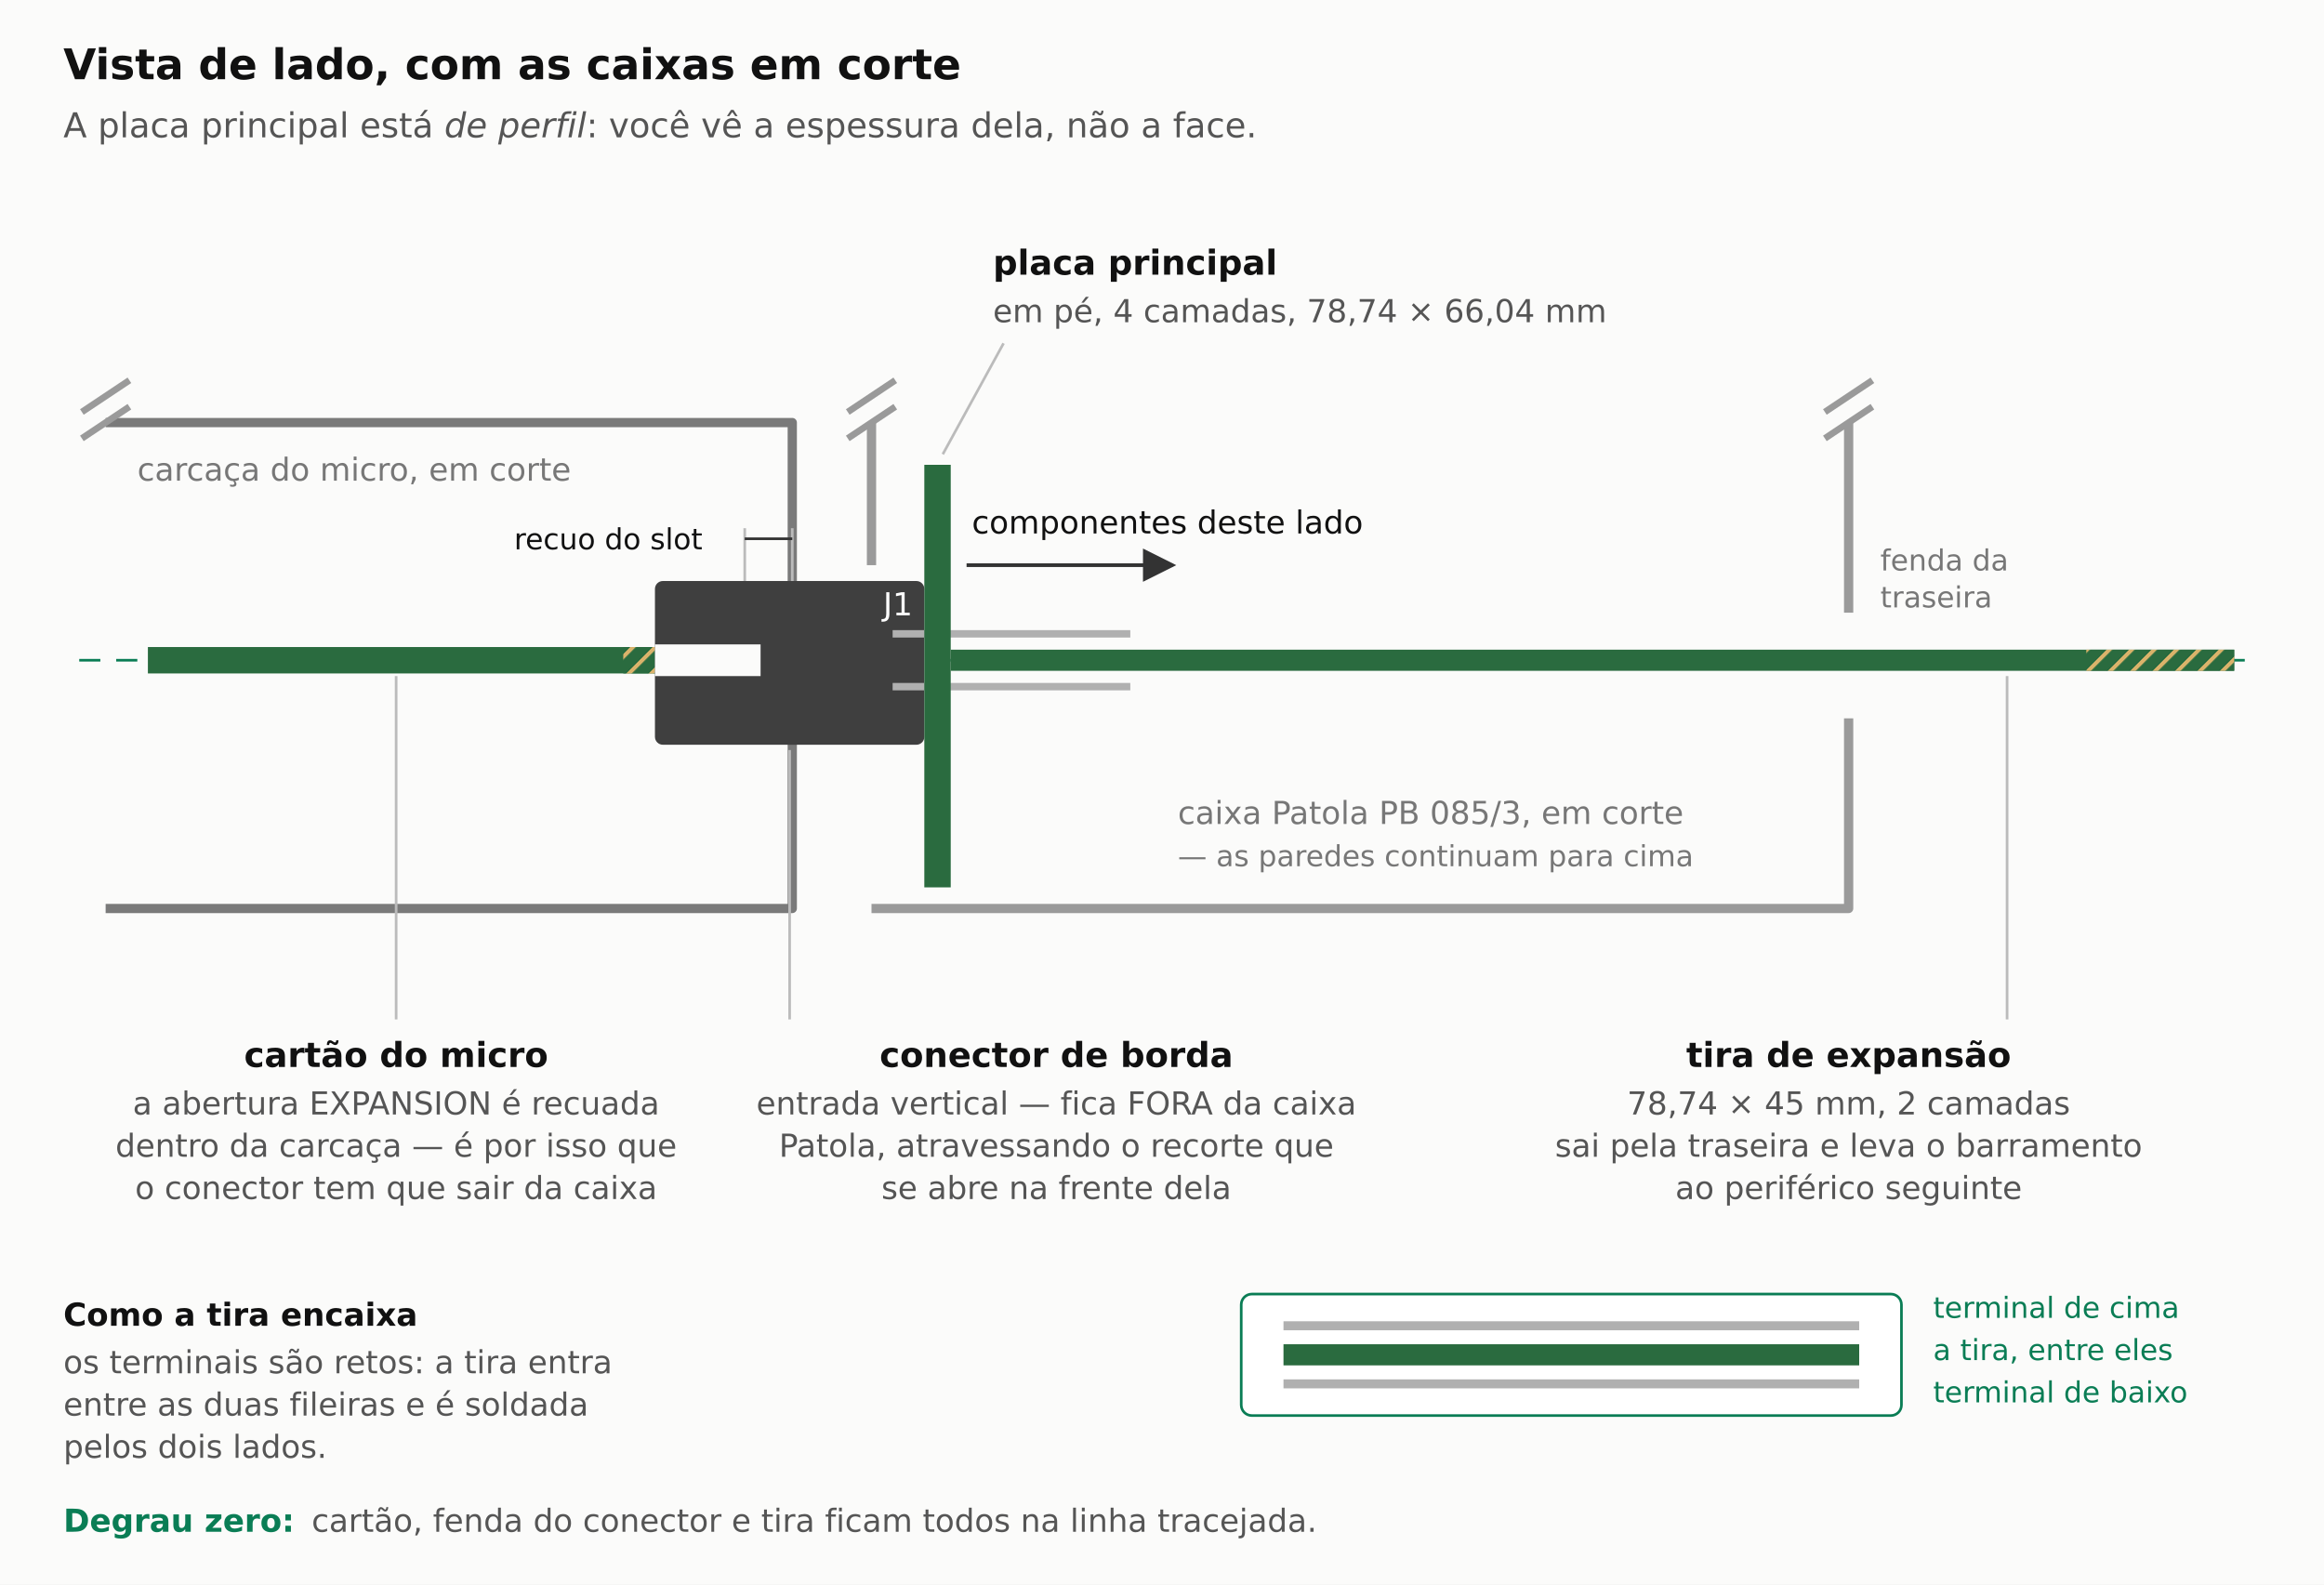
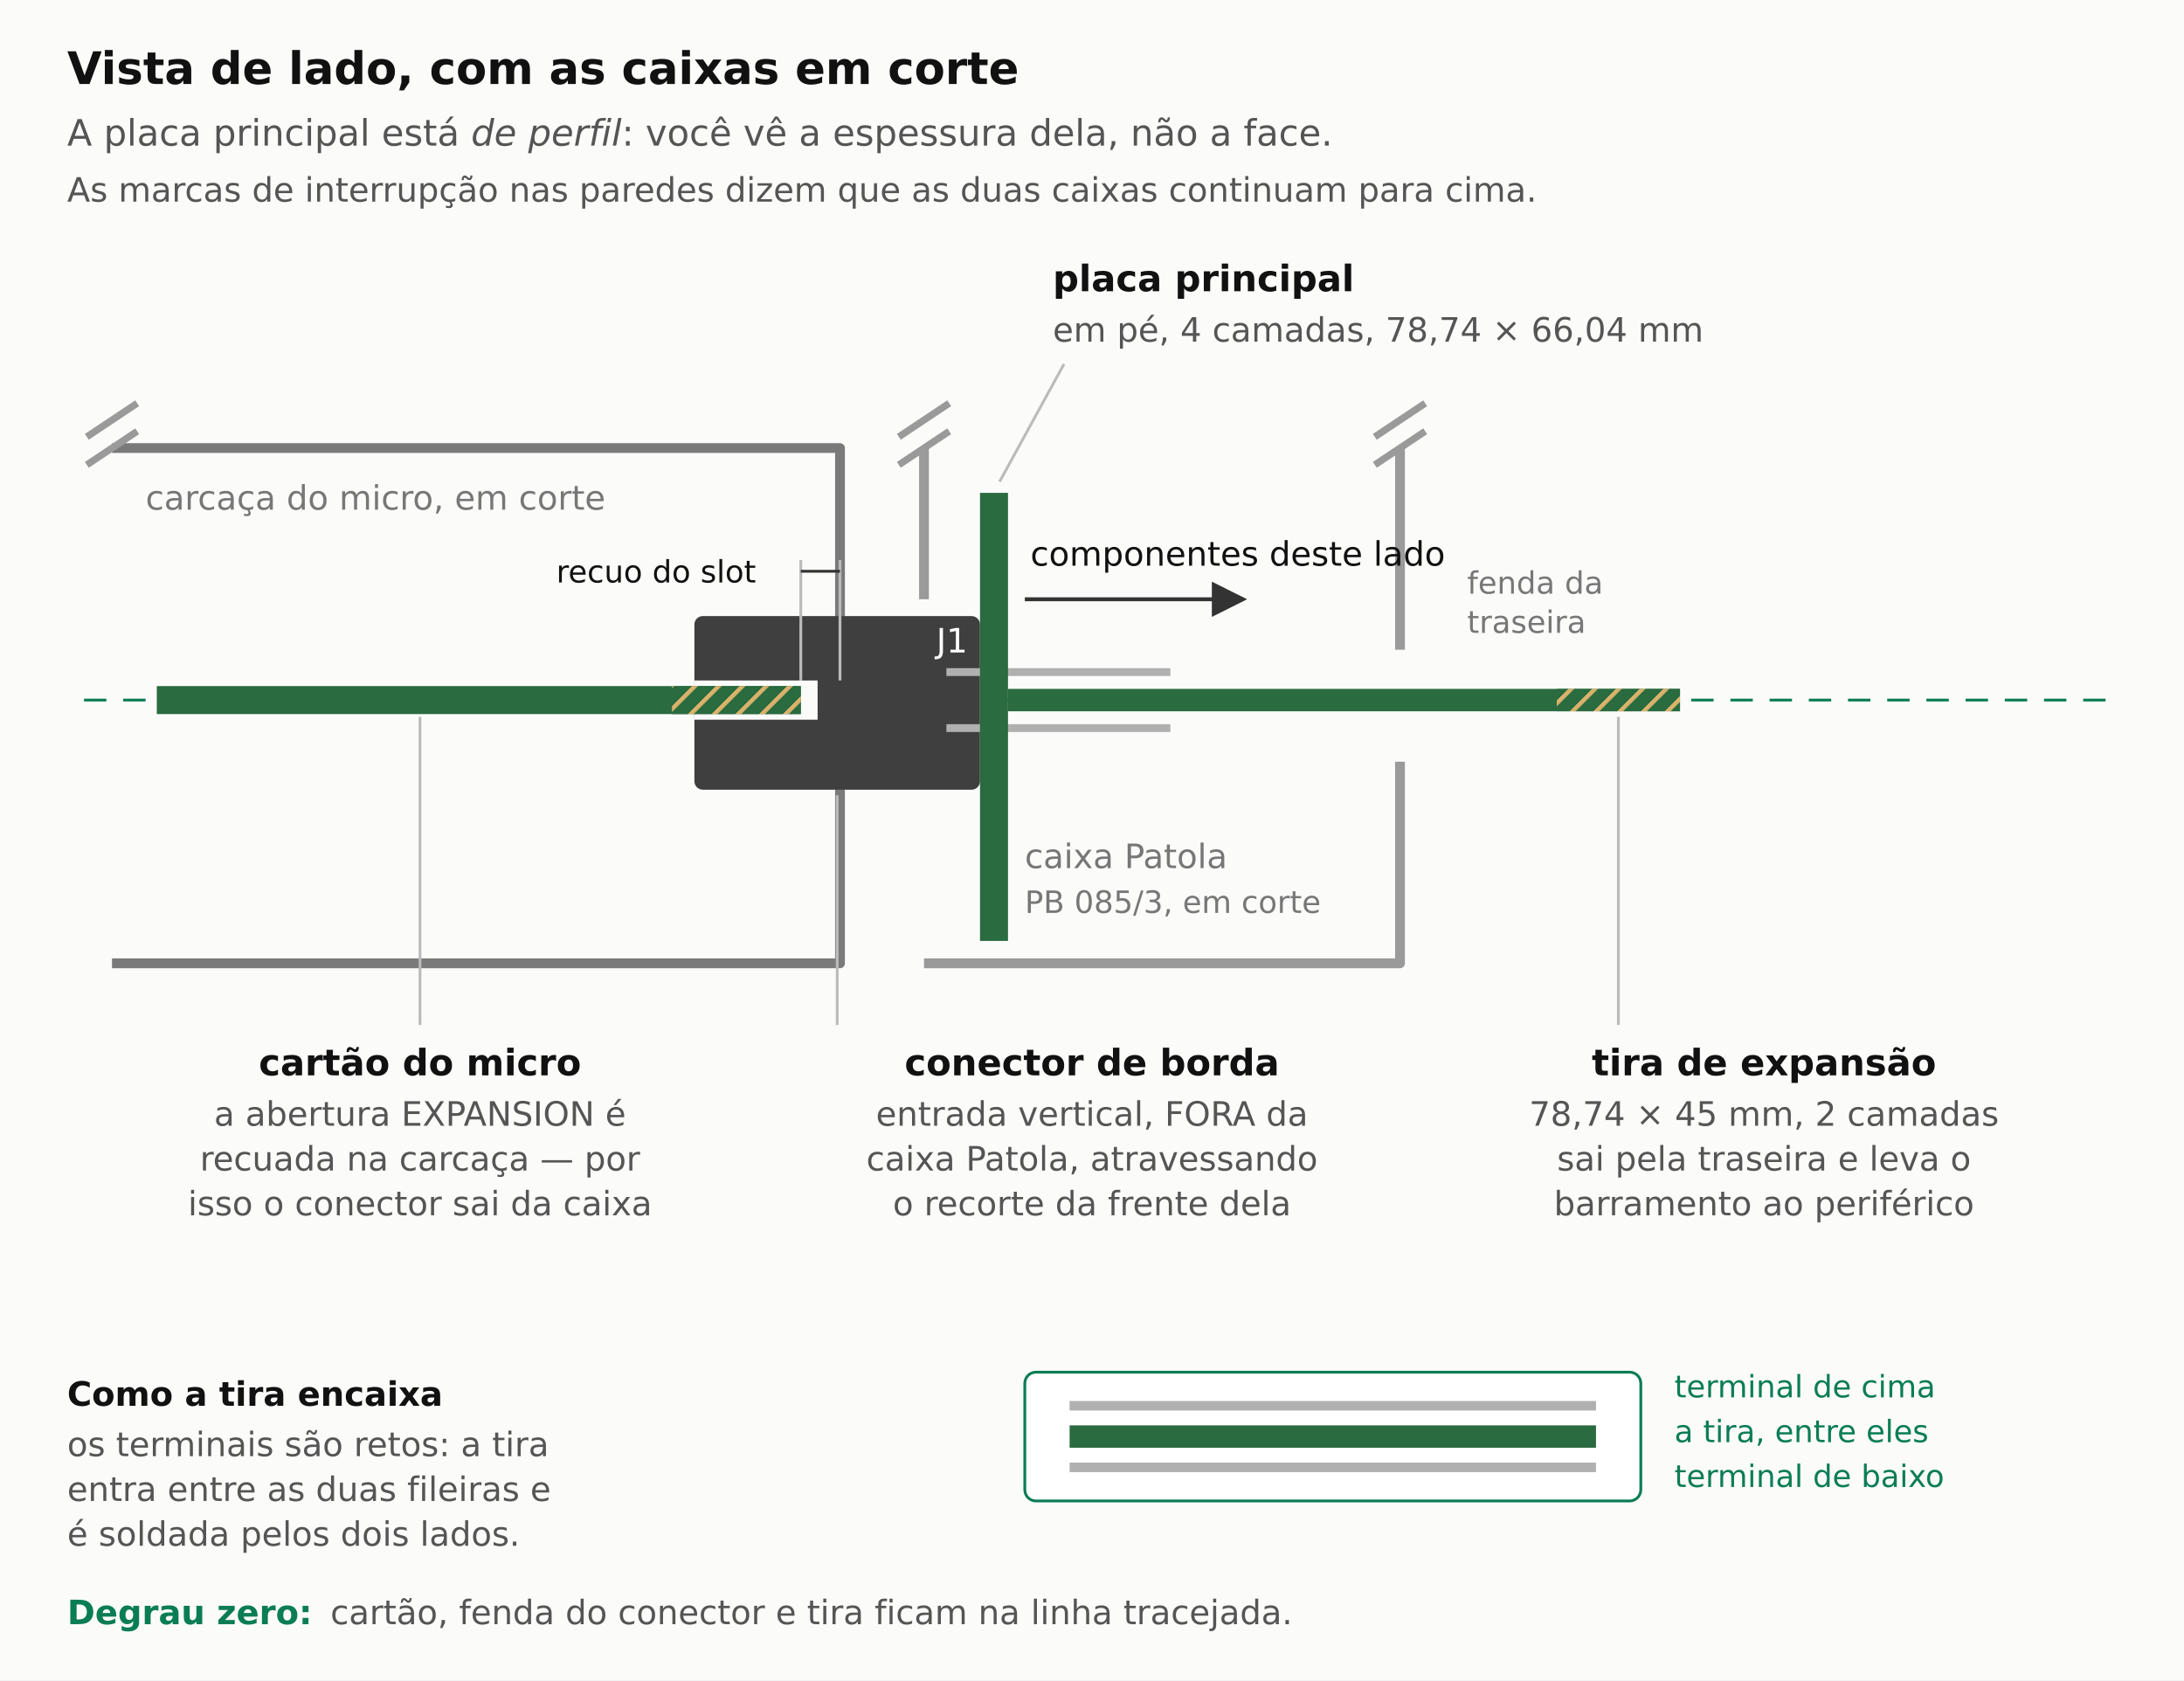
- <svg xmlns="http://www.w3.org/2000/svg" viewBox="0 0 880 600" width="880" height="600" font-family="DejaVu Sans, Verdana, sans-serif" font-size="13">
-   <rect width="880" height="600" fill="#fbfbfa" />
+ <svg xmlns="http://www.w3.org/2000/svg" viewBox="0 0 780 600" width="780" height="600" font-family="DejaVu Sans, Verdana, sans-serif" font-size="13">
+   <rect width="780" height="600" fill="#fbfbfa" />
  <defs>
    <marker id="seta" markerWidth="9" markerHeight="9" refX="8" refY="4.5" orient="auto">
      <path d="M0 0 L9 4.5 L0 9 z" fill="#333" />
    </marker>
    <pattern id="ouro" width="6" height="6" patternTransform="rotate(45)" patternUnits="userSpaceOnUse">
      <rect width="6" height="6" fill="#2a6b3f" />
      <line x1="0" y1="0" x2="0" y2="6" stroke="#d8b26a" stroke-width="3" />
    </pattern>
    <g id="quebra">
      <line x1="-9" y1="6" x2="9" y2="-6" stroke="#9a9a9a" stroke-width="2.5" />
      <line x1="-9" y1="16" x2="9" y2="4" stroke="#9a9a9a" stroke-width="2.5" />
    </g>
  </defs>
  <text x="24" y="30" font-size="16" font-weight="bold" fill="#111">
    Vista de lado, com as caixas em corte</text>
  <text x="24" y="52" fill="#555">
    A placa principal está <tspan font-style="italic">de perfil</tspan>: você vê
    a espessura dela, não a face.</text>
-   <line x1="30" y1="250" x2="856" y2="250" stroke="#0a7d55" stroke-width="1" stroke-dasharray="8 6" />
+   <text x="24" y="72" fill="#555" font-size="12">As marcas de interrupção nas paredes
+     dizem que as duas caixas continuam para cima.</text>
+   <line x1="30" y1="250" x2="756" y2="250" stroke="#0a7d55" stroke-width="1" stroke-dasharray="8 6" />
  <path d="M40 160 L300 160 L300 232 M300 272 L300 344 L40 344" fill="none" stroke="#7a7a7a" stroke-width="3.5" stroke-linejoin="round" />
  <use href="#quebra" x="40" y="150" />
  <text x="52" y="182" fill="#777" font-size="12">carcaça do micro, em corte</text>
-   <rect x="56" y="245" width="226" height="10" fill="#2a6b3f" />
-   <rect x="236" y="245" width="46" height="10" fill="url(#ouro)" />
-   <line x1="282" y1="245" x2="282" y2="200" stroke="#bbb" stroke-width="1" />
-   <line x1="300" y1="245" x2="300" y2="200" stroke="#bbb" stroke-width="1" />
-   <line x1="282" y1="204" x2="300" y2="204" stroke="#333" stroke-width="1" />
-   <text x="266" y="208" fill="#111" font-size="11" text-anchor="end">recuo do slot</text>
  <rect x="248" y="220" width="102" height="62" rx="3" fill="#3f3f3f" />
-   <rect x="248" y="244" width="40" height="12" fill="#fbfbfa" />
+   <rect x="248" y="243" width="44" height="14" fill="#fbfbfa" />
+   <rect x="56" y="245" width="230" height="10" fill="#2a6b3f" />
+   <rect x="240" y="245" width="46" height="10" fill="url(#ouro)" />
  <text x="340" y="233" fill="#fff" font-size="12" text-anchor="middle">J1</text>
-   <line x1="338" y1="240" x2="428" y2="240" stroke="#b0b0b0" stroke-width="2.8" />
-   <line x1="338" y1="260" x2="428" y2="260" stroke="#b0b0b0" stroke-width="2.8" />
+   <line x1="286" y1="243" x2="286" y2="200" stroke="#bbb" stroke-width="1" />
+   <line x1="300" y1="243" x2="300" y2="200" stroke="#bbb" stroke-width="1" />
+   <line x1="286" y1="204" x2="300" y2="204" stroke="#333" stroke-width="1" />
+   <text x="270" y="208" fill="#111" font-size="11" text-anchor="end">recuo do slot</text>
+   <line x1="338" y1="240" x2="418" y2="240" stroke="#b0b0b0" stroke-width="2.8" />
+   <line x1="338" y1="260" x2="418" y2="260" stroke="#b0b0b0" stroke-width="2.8" />
  <path d="M330 160 L330 214" fill="none" stroke="#9a9a9a" stroke-width="3.5" />
-   <path d="M330 344 L700 344 L700 272 M700 232 L700 160" fill="none" stroke="#9a9a9a" stroke-width="3.5" stroke-linejoin="round" />
+   <path d="M330 344 L500 344 L500 272 M500 232 L500 160" fill="none" stroke="#9a9a9a" stroke-width="3.5" stroke-linejoin="round" />
  <use href="#quebra" x="330" y="150" />
-   <use href="#quebra" x="700" y="150" />
-   <text x="446" y="312" fill="#777" font-size="12">caixa Patola PB 085/3, em corte</text>
-   <text x="446" y="328" fill="#777" font-size="11">— as paredes continuam para cima</text>
-   <text x="712" y="216" fill="#777" font-size="11">fenda da</text>
-   <text x="712" y="230" fill="#777" font-size="11">traseira</text>
+   <use href="#quebra" x="500" y="150" />
+   <text x="366" y="310" fill="#777" font-size="12">caixa Patola</text>
+   <text x="366" y="326" fill="#777" font-size="11">PB 085/3, em corte</text>
+   <text x="524" y="212" fill="#777" font-size="11">fenda da</text>
+   <text x="524" y="226" fill="#777" font-size="11">traseira</text>
  <rect x="350" y="176" width="10" height="160" fill="#2a6b3f" />
  <text x="376" y="104" fill="#111" font-weight="bold">placa principal</text>
  <text x="376" y="122" fill="#555" font-size="12">em pé, 4 camadas, 78,74 × 66,04 mm</text>
  <line x1="380" y1="130" x2="357" y2="172" stroke="#bbb" stroke-width="1" />
  <text x="368" y="202" fill="#111" font-size="12">componentes deste lado</text>
  <line x1="366" y1="214" x2="444" y2="214" stroke="#333" stroke-width="1.4" marker-end="url(#seta)" />
-   <rect x="360" y="246" width="486" height="8" fill="#2a6b3f" />
-   <rect x="790" y="246" width="56" height="8" fill="url(#ouro)" />
-   <line x1="150" y1="256" x2="150" y2="386" stroke="#bbb" stroke-width="1" />
-   <text x="150" y="404" fill="#111" font-weight="bold" text-anchor="middle">cartão do micro</text>
-   <text x="150" y="422" fill="#555" font-size="12" text-anchor="middle">a abertura EXPANSION é recuada</text>
-   <text x="150" y="438" fill="#555" font-size="12" text-anchor="middle">dentro da carcaça — é por isso que</text>
-   <text x="150" y="454" fill="#555" font-size="12" text-anchor="middle">o conector tem que sair da caixa</text>
-   <line x1="299" y1="284" x2="299" y2="386" stroke="#bbb" stroke-width="1" />
-   <text x="400" y="404" fill="#111" font-weight="bold" text-anchor="middle">conector de borda</text>
-   <text x="400" y="422" fill="#555" font-size="12" text-anchor="middle">entrada vertical — fica FORA da caixa</text>
-   <text x="400" y="438" fill="#555" font-size="12" text-anchor="middle">Patola, atravessando o recorte que</text>
-   <text x="400" y="454" fill="#555" font-size="12" text-anchor="middle">se abre na frente dela</text>
-   <line x1="760" y1="256" x2="760" y2="386" stroke="#bbb" stroke-width="1" />
-   <text x="700" y="404" fill="#111" font-weight="bold" text-anchor="middle">tira de expansão</text>
-   <text x="700" y="422" fill="#555" font-size="12" text-anchor="middle">78,74 × 45 mm, 2 camadas</text>
-   <text x="700" y="438" fill="#555" font-size="12" text-anchor="middle">sai pela traseira e leva o barramento</text>
-   <text x="700" y="454" fill="#555" font-size="12" text-anchor="middle">ao periférico seguinte</text>
-   <rect x="470" y="490" width="250" height="46" rx="4" fill="#fff" stroke="#0a7d55" />
-   <line x1="486" y1="502" x2="704" y2="502" stroke="#b0b0b0" stroke-width="3.4" />
-   <rect x="486" y="509" width="218" height="8" fill="#2a6b3f" />
-   <line x1="486" y1="524" x2="704" y2="524" stroke="#b0b0b0" stroke-width="3.4" />
-   <text x="732" y="499" fill="#0a7d55" font-size="11">terminal de cima</text>
-   <text x="732" y="515" fill="#0a7d55" font-size="11">a tira, entre eles</text>
-   <text x="732" y="531" fill="#0a7d55" font-size="11">terminal de baixo</text>
+   <rect x="360" y="246" width="240" height="8" fill="#2a6b3f" />
+   <rect x="556" y="246" width="44" height="8" fill="url(#ouro)" />
+   <line x1="150" y1="256" x2="150" y2="366" stroke="#bbb" stroke-width="1" />
+   <text x="150" y="384" fill="#111" font-weight="bold" text-anchor="middle">cartão do micro</text>
+   <text x="150" y="402" fill="#555" font-size="12" text-anchor="middle">a abertura EXPANSION é</text>
+   <text x="150" y="418" fill="#555" font-size="12" text-anchor="middle">recuada na carcaça — por</text>
+   <text x="150" y="434" fill="#555" font-size="12" text-anchor="middle">isso o conector sai da caixa</text>
+   <line x1="299" y1="284" x2="299" y2="366" stroke="#bbb" stroke-width="1" />
+   <text x="390" y="384" fill="#111" font-weight="bold" text-anchor="middle">conector de borda</text>
+   <text x="390" y="402" fill="#555" font-size="12" text-anchor="middle">entrada vertical, FORA da</text>
+   <text x="390" y="418" fill="#555" font-size="12" text-anchor="middle">caixa Patola, atravessando</text>
+   <text x="390" y="434" fill="#555" font-size="12" text-anchor="middle">o recorte da frente dela</text>
+   <line x1="578" y1="256" x2="578" y2="366" stroke="#bbb" stroke-width="1" />
+   <text x="630" y="384" fill="#111" font-weight="bold" text-anchor="middle">tira de expansão</text>
+   <text x="630" y="402" fill="#555" font-size="12" text-anchor="middle">78,74 × 45 mm, 2 camadas</text>
+   <text x="630" y="418" fill="#555" font-size="12" text-anchor="middle">sai pela traseira e leva o</text>
+   <text x="630" y="434" fill="#555" font-size="12" text-anchor="middle">barramento ao periférico</text>
+   <rect x="366" y="490" width="220" height="46" rx="4" fill="#fff" stroke="#0a7d55" />
+   <line x1="382" y1="502" x2="570" y2="502" stroke="#b0b0b0" stroke-width="3.4" />
+   <rect x="382" y="509" width="188" height="8" fill="#2a6b3f" />
+   <line x1="382" y1="524" x2="570" y2="524" stroke="#b0b0b0" stroke-width="3.4" />
+   <text x="598" y="499" fill="#0a7d55" font-size="11">terminal de cima</text>
+   <text x="598" y="515" fill="#0a7d55" font-size="11">a tira, entre eles</text>
+   <text x="598" y="531" fill="#0a7d55" font-size="11">terminal de baixo</text>
  <text x="24" y="502" fill="#111" font-size="12" font-weight="bold">Como a tira encaixa</text>
-   <text x="24" y="520" fill="#555" font-size="12">os terminais são retos: a tira entra</text>
-   <text x="24" y="536" fill="#555" font-size="12">entre as duas fileiras e é soldada</text>
-   <text x="24" y="552" fill="#555" font-size="12">pelos dois lados.</text>
+   <text x="24" y="520" fill="#555" font-size="12">os terminais são retos: a tira</text>
+   <text x="24" y="536" fill="#555" font-size="12">entra entre as duas fileiras e</text>
+   <text x="24" y="552" fill="#555" font-size="12">é soldada pelos dois lados.</text>
  <text x="24" y="580" fill="#0a7d55" font-size="12" font-weight="bold">Degrau zero:</text>
-   <text x="118" y="580" fill="#555" font-size="12">cartão, fenda do conector e tira ficam todos na linha tracejada.</text>
+   <text x="118" y="580" fill="#555" font-size="12">cartão, fenda do conector e tira ficam na linha tracejada.</text>
</svg>
